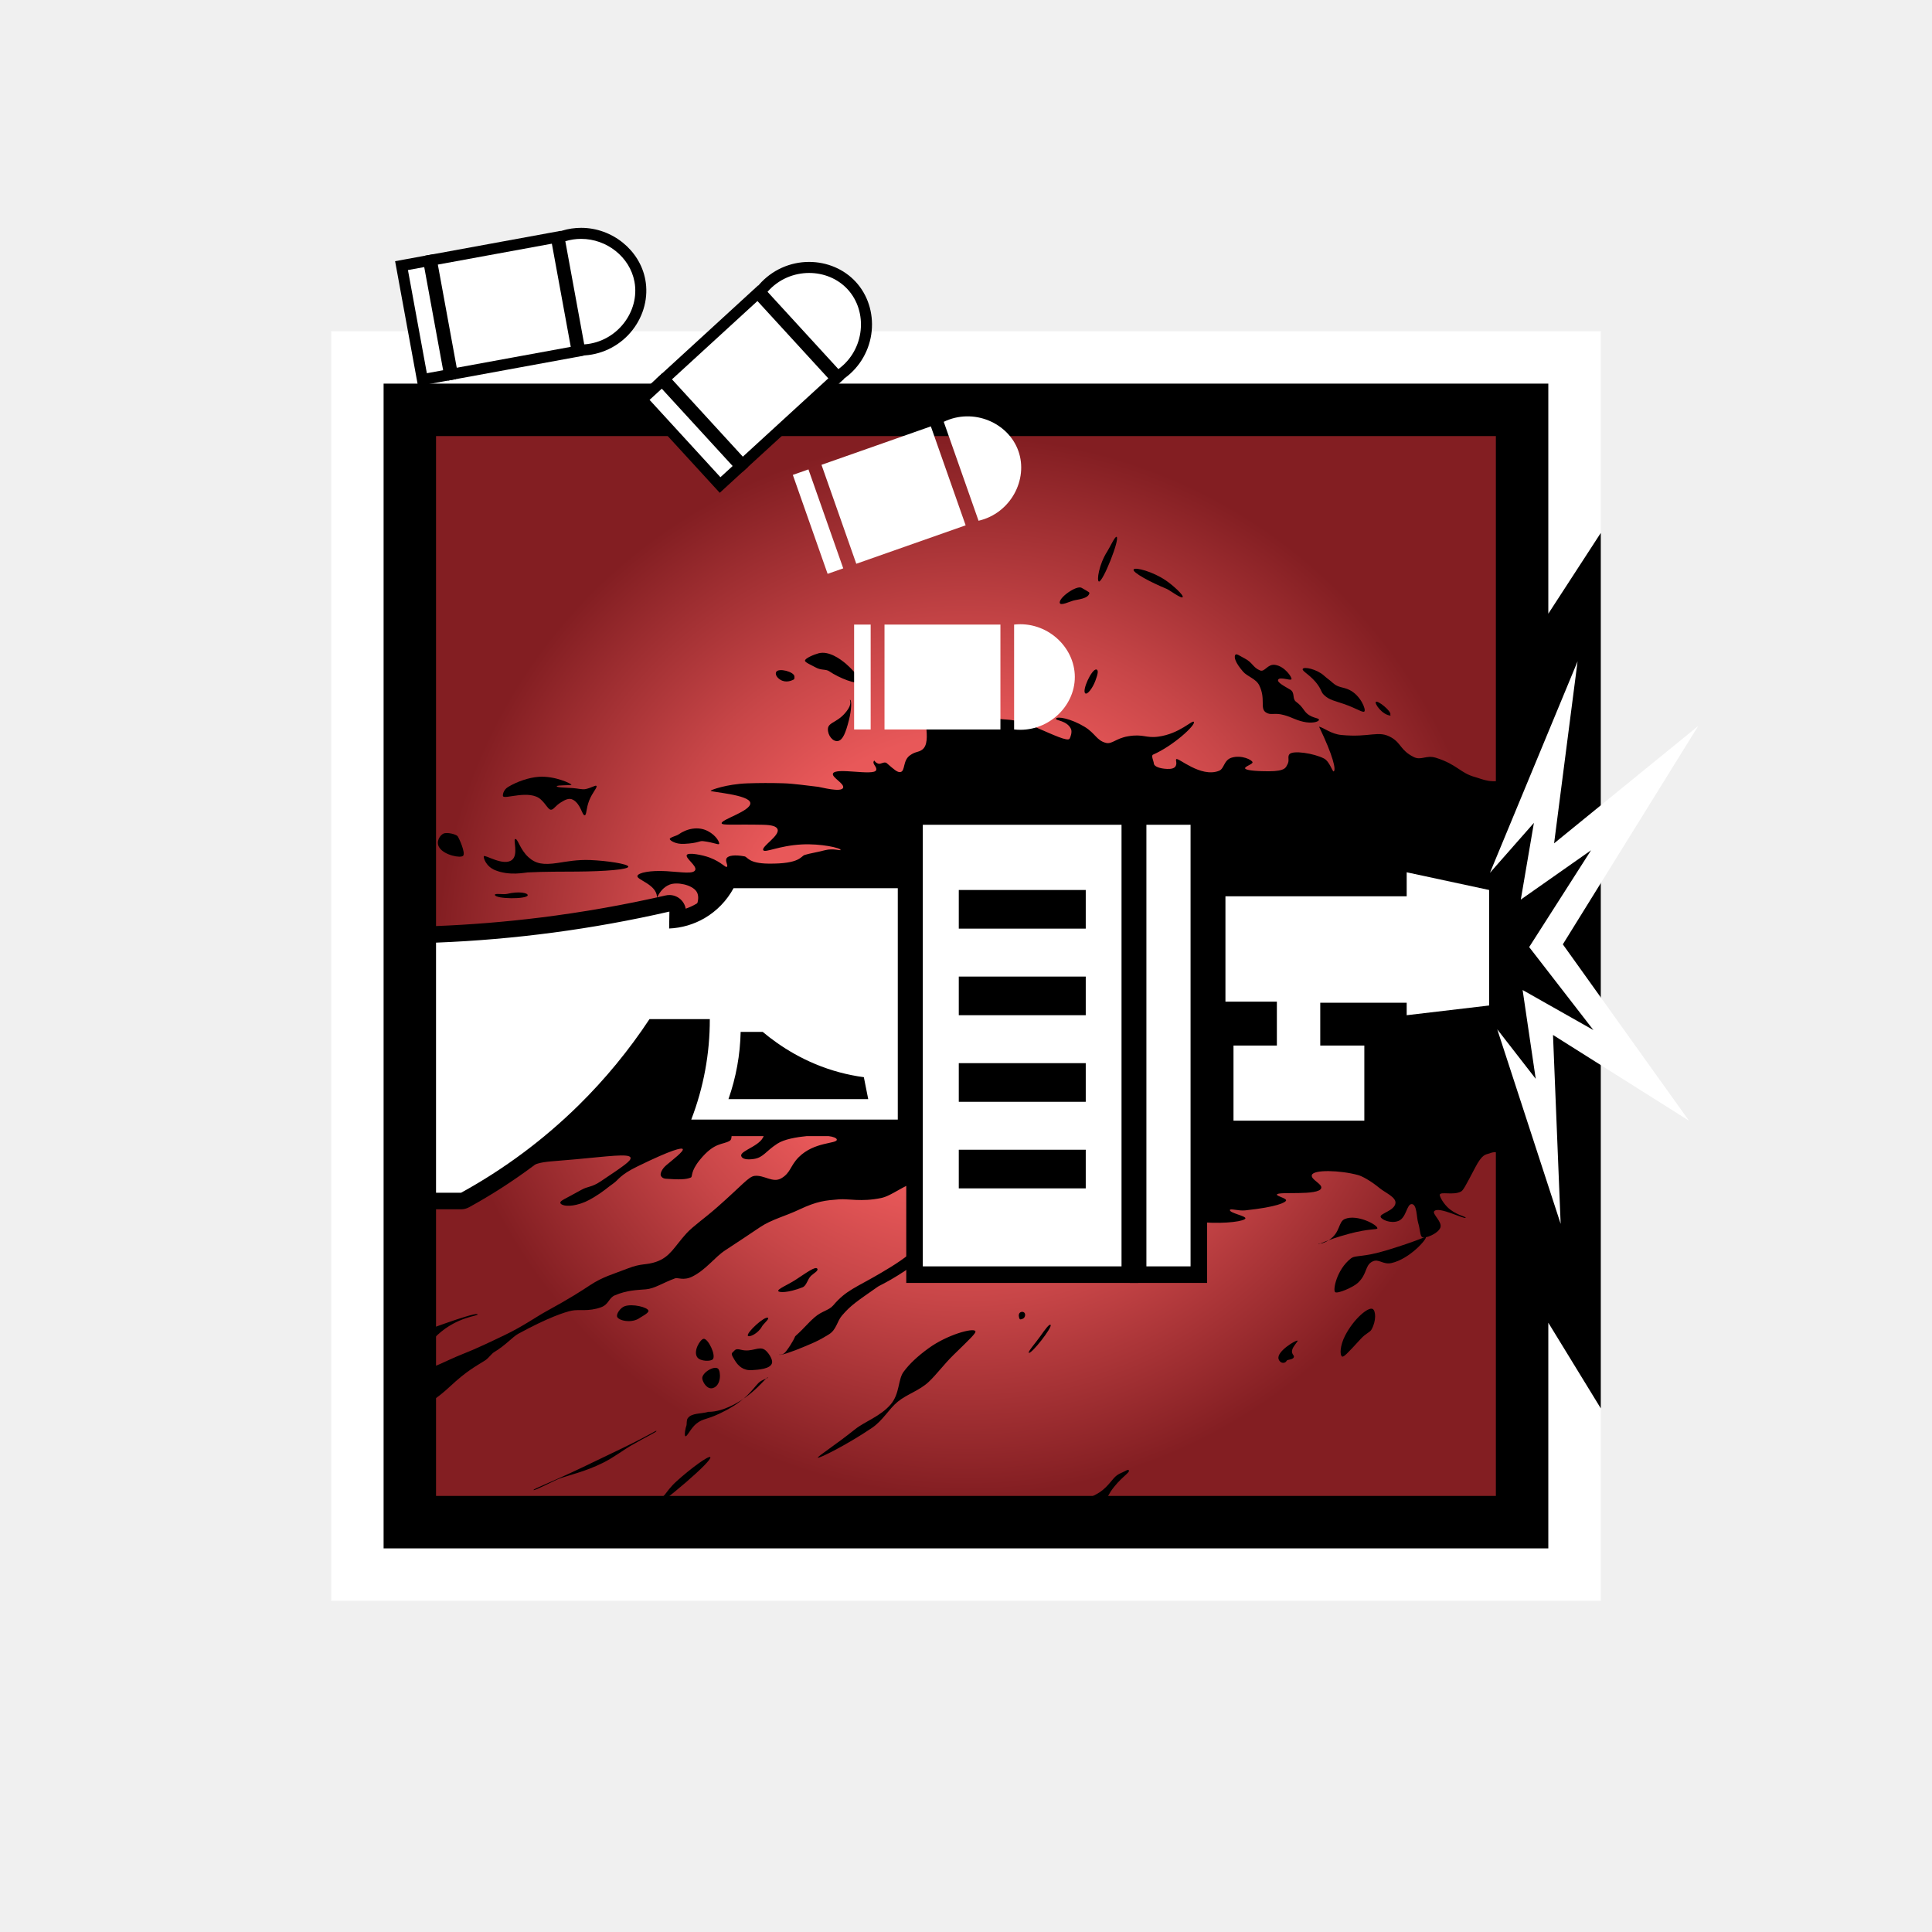
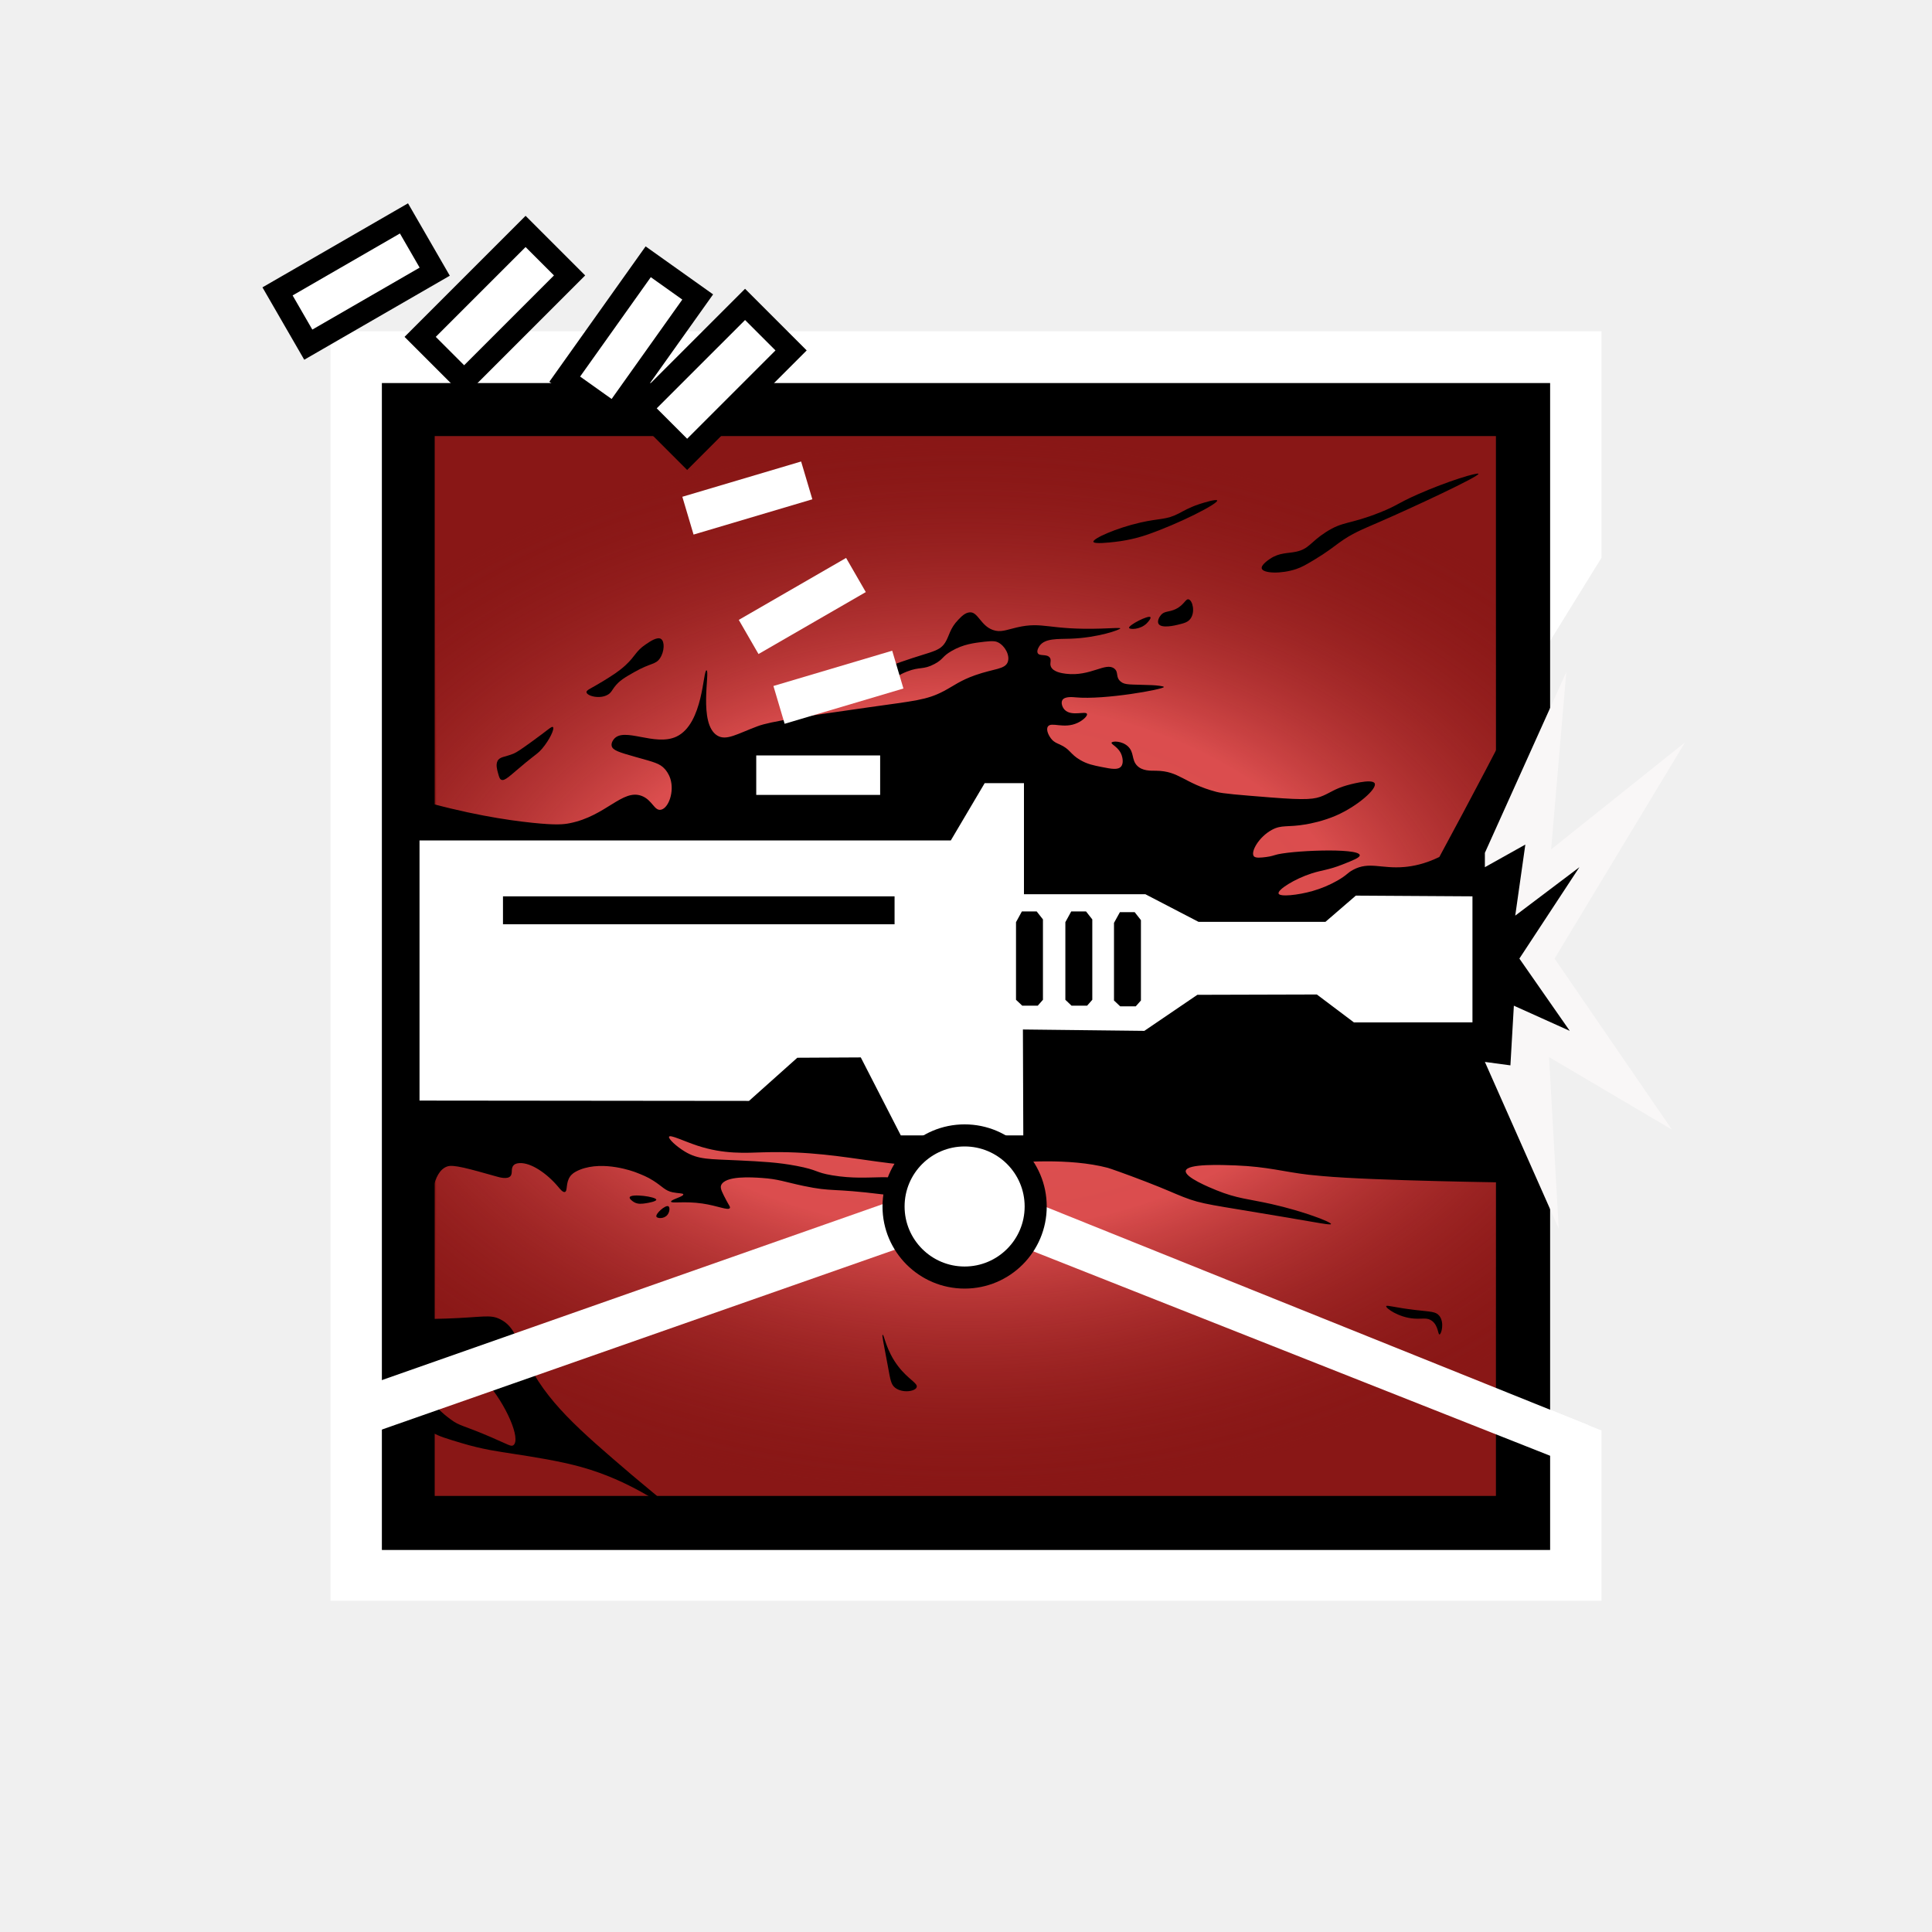
<svg xmlns="http://www.w3.org/2000/svg" viewBox="0 0 350 350">
  <switch>
    <g>
-       <path fill="#fff" d="M60 60h230v230H60z" />
-       <path d="M280.492 280.5h-211v-211h211v41.676L290 96.539v158.604l-9.508-15.521V280.5z" />
-       <radialGradient id="tachanka-a" cx="174.992" cy="175" r="96" gradientUnits="userSpaceOnUse">
-         <stop offset=".433" stop-color="#e85859" />
-         <stop offset=".629" stop-color="#c84648" />
-         <stop offset="1" stop-color="#831e22" />
+       <path d="M279.583 118.104l10.545-17.061V60H59.872v230h230.256v-30.851l-10.448-4.219-.097-136.826z" fill="#fff" />
+       <path d="M280.82 280.794H69.18V69.39h211.64v105.702l-2.001 15.518 2.001 19.731v70.453z" />
+       <path fill="#891716" d="M78.75 79H271v192H78.75z" />
+       <radialGradient id="tachanka-a" cx="175" cy="175" r="96" gradientTransform="matrix(0 -1 1.5 0 -87.5 350)" gradientUnits="userSpaceOnUse">
+         <stop offset="0" stop-color="#fd6566" stop-opacity=".75" />
+         <stop offset=".5" stop-color="#f96263" stop-opacity=".726" />
+         <stop offset="1" stop-color="#891716" stop-opacity="0" />
      </radialGradient>
-       <path fill="url(#tachanka-a)" d="M78.992 79h192v192h-192z" />
-       <path d="M273.199 141.026c-2.882 1.109-4.651.103-5.941-.244-2.737-.736-3.25-2.283-7.11-3.499-1.809-.569-2.671.557-4.069-.158-2.408-1.231-2.202-2.458-4.004-3.512-2.385-1.395-3.798.044-9.075-.465-1.87-.181-3.069-1.265-4.04-1.512 2.599 5.402 3.086 7.826 2.665 8.105-.242.161-.718-1.794-1.79-2.34-1.842-.939-5.629-1.518-6.25-.762-.393.478.072 1.093-.348 1.832-.286.503-.297 1.246-3.357 1.25-2.744.004-4.255-.214-4.32-.528-.073-.355 1.42-.76 1.347-1.108-.091-.43-1.972-1.364-3.76-.834-1.467.434-1.33 2.002-2.31 2.388-3.337 1.312-7.468-2.534-7.748-2.099-.149.232.165.585-.072 1.174-.193.481-.814.617-1.598.583-1.264-.055-2.362-.411-2.394-1.01-.02-.376-.533-1.405-.151-1.572 3.665-1.598 7.787-5.38 7.405-5.942-.271-.398-2.559 2.143-6.411 2.673-2.325.32-2.747-.537-5.517-.061-2.215.38-2.895 1.483-4.017 1.192-1.671-.434-1.921-1.736-3.83-2.899-2.473-1.506-5.045-1.98-5.204-1.473-.106.337 2.008.319 2.718 1.848.264.568-.121 1.576-.253 1.773-.365.538-2.957-.707-5.93-1.986-1.651-.71-3.386-1.373-5.522-1.487-2.243-.12-4.067-.695-5.591-.3-1.877.487-3.405 1.531-5.337.519-1.836-.962-2.808-2.977-3.451-2.637-1.255.663 1.142 6.467-.894 7.893-.727.509-1.155.28-2.173.996-1.356.953-.846 2.869-1.734 3.037-.559.106-1.141-.442-2.483-1.6-.457-.395-1.085.262-1.578.071-.728-.283-.616-.769-.792-.41-.252.514.636 1.015.451 1.582-.37 1.138-7.409-.561-7.835.642-.241.682 2.096 1.793 1.844 2.554-.305.923-4.029-.105-4.495-.156-2.158-.234-4.363-.589-6.423-.649a100.858 100.858 0 00-6.448.016c-3.768.138-6.621 1.206-6.633 1.345-.021.244 7.03.684 7.188 2.207.153 1.473-5.378 3.014-5.194 3.689.109.401 2.179.153 7.431.262 1.696.035 2.49.285 2.695.808.453 1.152-2.942 3.122-2.597 3.787.294.565 2.844-.823 7.02-1.032 3.419-.172 7.012.625 7.001 1.004-.005.178-1.309-.347-2.82.039-1.887.481-2.574.528-3.683.86-.735.221-.766 1.638-6.552 1.574-3.668-.041-3.762-1.203-4.349-1.313-1.802-.338-2.906-.137-3.22.297-.383.531.296 1.318.031 1.58-.251.248-.946-.837-3.144-1.664-1.241-.466-3.839-.976-4.126-.472-.32.563 1.787 1.913 1.541 2.685-.27.846-2.497.412-5.261.252-2.861-.165-5.082.265-5.231.867-.172.695 3.388 1.488 3.547 3.747.066.935-.744 1.193-.579 1.286.278.156.652-2.609 2.889-3.471 1.339-.515 3.986.02 4.831 1.23.831 1.191-.052 3.431-1.266 4.346-1.953 1.473-4.683-.676-9.445-1.423-2.305-.361-3.333.54-5.526 1.082-1.376.34-3.379-.368-5.969.087-3.993.7-6.282 1.132-8.445 1.153-2.395.023-4.413.91-8.355 1.537-1.855.295-4.409-.269-7.202.52-2.064.583-4.708 1.131-7.172 2.127.033 2.374-.011 5.022.022 7.396s.446 4.742.479 7.116-.147 4.75-.114 7.124-.181 4.751-.148 7.124.241 4.745.274 7.118.951 4.166.984 6.539c3.487.867 5.868 1.06 8.274 1.126 4.101.113 7.077.62 8.91-.384.912-.5 2.748-2.354 6.032-3.295 1.28-.367 2.736-.392 6.798-.754 5.704-.509 9.75-1.112 9.938-.288.126.55-1.023 1.354-5.429 4.3-1.671 1.118-2.247.825-3.528 1.551-2.879 1.631-3.831 1.913-3.761 2.329.07.413 1.144.752 2.896.347 1.203-.278 2.083-.696 3.211-1.376 1.711-1.031 2.276-1.63 3.582-2.553.858-.606 1.092-1.455 4.206-2.981 6.462-3.168 8.085-3.446 8.274-3.188.274.373-1.789 1.918-2.97 2.926-.843.719-1.105 1.506-1.01 1.839.067.236.346.575.91.617 2.421.179 3.7.154 4.548-.223.366-.163-.158-1.009 1.637-3.208 2.66-3.26 4.133-2.683 5.386-3.429.697-.415.015-1.892.741-2.434 1.477-1.101 2.127-1.948 2.871-2.015.945-.086 2.669 1.924 2.633 3.11-.066 2.165-4.4 3.032-4.148 4.065.138.566 1.026.743 2.288.55 1.74-.266 2.102-1.367 4.245-2.761 1.27-.826 3.323-1.157 5.591-1.43 2.583-.311 5.207.108 5.197.701-.014.772-4.101.337-6.927 3.192-1.51 1.525-1.434 2.821-3.136 3.804-1.559.901-3.098-.644-4.836-.439-1.088.128-2.192 1.643-6.74 5.648-2.459 2.165-4.398 3.446-5.607 4.772-2.193 2.406-2.926 4.272-5.486 5.146-1.949.665-2.545.193-5.159 1.211-2.687 1.047-4.514 1.509-6.778 3-1.524 1.003-3.587 2.365-7.946 4.744-1.838 1.003-4.281 2.756-7.558 4.319-2.331 1.112-4.981 2.412-7.954 3.579-2.241.88-5.037 2.447-8.971 3.626-.374 1.769-2.119 2.554-2.492 4.323-.374 1.769-.245 3.819-.618 5.588.808-.515 1.817-2.12 3.234-3.22 1.676-1.301 2.927-.888 6.898-4.587 3.019-2.811 4.496-3.544 6.375-4.731.571-.36 1.163-1.216 1.607-1.48 2.084-1.242 3.362-2.777 4.386-3.335 5.492-2.995 8.458-3.929 9.648-4.184 1.347-.288 3.06.218 5.349-.619 1.433-.525 1.377-1.694 2.501-2.164 2.224-.928 3.886-.946 5.603-1.085 1.628-.132 3.023-1.158 5.324-1.996.467-.17 1.536.477 3.126-.327 2.514-1.27 4.035-3.51 5.962-4.762 2.265-1.472 4.287-2.833 6.304-4.186 2.048-1.374 4.585-1.999 7.008-3.146 3.352-1.585 4.793-1.683 7.284-1.886 1.683-.137 4.022.508 7.628-.239 1.969-.408 4.037-2.347 7.01-3.167 1.794-.494 4.536-.713 5.414.336.861 1.029-.129 3.627-1.73 6.207-1.087 1.751-2.333 3.79-3.889 5.289-2.202 2.122-4.481 3.514-6.865 4.919-4.548 2.681-6.271 3.092-8.618 5.862-.789.932-2.057 1.006-3.376 2.165-1.424 1.251-1.676 1.777-3.514 3.435 0 0-.436 1.125-1.671 2.744-.622.816-1.284.526-1.245.573.193.234 2.198-.438 4.809-1.538 2.24-.944 2.62-1.162 4.175-2.101 1.416-.855 1.481-2.349 2.397-3.42 1.629-1.905 2.64-2.526 6.513-5.247.394-.277 3.302-1.48 8.179-5.198 3.083-2.35 4.695-4.767 6.257-6.141 4.384-3.856 4.596-3.913 7.13-4.968 2.091-.87 4.224-1.246 6.669-1.245 2.053.001 4.109 1.121 6.638 1.6 2.031.385 4.354.245 6.812.867 2.043.517 4.348.728 6.754 1.368.467.124 4.709 1.653 10.492 2.067 4.293.307 7.602-.241 7.655-.728.048-.445-2.88-.962-2.818-1.501.039-.343 1.545.192 2.769.062 5.826-.616 7.378-1.457 7.416-1.814.042-.401-1.71-.747-1.666-1.051.091-.631 7.633.289 8.031-1.178.206-.759-1.918-1.543-1.703-2.348.275-1.033 5.138-.893 8.401-.002.651.178 2.191.97 3.866 2.352.995.821 2.968 1.629 2.888 2.686-.108 1.428-2.895 1.912-2.694 2.538.165.512 1.86 1.261 3.229.728 1.466-.571 1.478-3.084 2.417-3.049.948.035.855 2.398 1.148 3.367.387 1.278.328 2.342.735 2.624.456.316 2.844-.592 3.29-1.719.413-1.043-1.516-2.486-1.113-2.98.798-.978 5.516 1.556 5.699 1.17.094-.199-1.961-.534-3.342-1.953-.994-1.021-1.398-2.045-1.346-2.224.173-.596 2.471.169 3.835-.557.402-.214.72-.801 2.574-4.34 1.292-2.467 1.863-2.334 2.543-2.558.66-.217 1.559-.765 3.535 1.262 0-2.319-.517-4.571-.517-6.891 0-2.319 1.404-4.638 1.404-6.958s-.741-4.638-.741-6.958-.541-4.638-.541-6.958c0-2.319.739-4.638.739-6.958s.576-4.638.576-6.958-.67-4.638-.67-6.958c0-2.319-.127-4.638-.127-6.958s.149-4.638.149-6.958-.39-4.326-.39-6.645zM223.754 118.685c-.192.416-.002 1.302 1.417 2.963.794.93 2.361 1.294 2.954 2.507 1.212 2.477.072 4.155 1.195 4.901.923.613 1.517-.016 3.297.487 1.628.46 1.833.807 3.436 1.195 1.537.372 2.841.058 2.891-.338.052-.413-1.573-.218-2.596-1.609-.722-.982-.792-1.069-1.589-1.692-.691-.54-.119-1.624-1.02-2.162-1.015-.606-2.476-1.336-2.177-1.828.338-.557 2.282.268 2.403-.062.123-.336-1.226-2.35-2.977-2.601-1.375-.197-1.856 1.361-2.72 1.008-1.306-.534-1.347-1.445-2.777-2.168-.949-.481-1.547-1.014-1.737-.601zM235.992 121.209c-.131.419 1.565 1.129 2.81 2.953.653.956.518 1.22 1.046 1.731.998.964 1.989 1.066 3.727 1.678 2.156.76 3.284 1.564 3.58 1.334.381-.296-.659-2.931-2.697-3.921-1.161-.564-2-.366-2.987-1.254-.75-.674-.926-.717-1.624-1.344-1.308-1.174-3.698-1.683-3.855-1.177zM249.248 127.155c-.267.274 1.128 2.386 2.741 2.497.159.011-.201.01-.114-.202.241-.583-2.288-2.642-2.627-2.295zM205.369 103.168c-.281.532 3.069 2.311 6.004 3.521.498.205 2.667 1.839 2.881 1.488.214-.351-1.745-2.135-3.042-3.02-2.337-1.596-5.585-2.476-5.843-1.989zM202.286 97.261c.634.354-2.504 8.268-3.21 8.085-.432-.112.001-3.098 1.52-5.459.486-.756 1.399-2.788 1.69-2.626zM195.962 106.501c-.927-.575-4.339 1.895-3.953 2.777.201.459 1.719-.27 2.399-.467.789-.228 2.79-.313 2.952-1.4.021-.141-.986-.654-1.398-.91zM198.605 121.286c-.823-.126-2.652 3.837-1.993 4.325.382.284 1.321-.949 1.81-2.246.443-1.174.645-2.008.183-2.079zM145.827 119.704c.029.315 1.2.797 1.922 1.199 1.064.594 1.82.258 2.492.716 1.801 1.227 5.061 2.502 5.445 1.843.373-.64-2.084-2.921-2.464-3.24-1.072-.9-3.093-2.345-4.923-1.874-.751.192-2.513.909-2.472 1.356zM140.609 121.738c-.213.405.118 1.031.793 1.425 1.02.596 1.996.112 2.248.012.3-.118.282-.259.269-.629-.029-.844-2.888-1.611-3.31-.808z" />
-       <path d="M154.003 126.777c-.188-.049.401.505-.348 1.659-1.616 2.491-3.61 2.292-3.672 3.597-.055 1.161.874 2.376 1.817 2.207.896-.161 1.419-1.536 1.991-3.779.485-1.905.518-3.603.212-3.684zM122.929 151.161c1.498-1.062 3.564-1.506 5.292-.608 1.623.843 2.198 2.15 2.044 2.342-.15.188-.93-.272-2.875-.512-.75-.093-.745.354-3.46.492-1.542.079-2.483-.58-2.586-.836-.13-.322 1.166-.581 1.585-.878zM92.031 142.577c1.635-.993 3.778-1.716 5.513-1.846 2.95-.222 5.986 1.243 5.978 1.437-.006.141-2.642.012-2.663.277-.019.24 1.905.246 2.904.322.942.072 1.76.307 2.327.182 1.121-.247 1.8-.756 1.956-.577.228.263-.747 1.207-1.316 2.663-.561 1.437-.451 2.604-.792 2.657-.487.076-.689-2.016-2.133-2.809-.716-.393-1.434.007-2.197.478-1.04.643-1.284 1.294-1.769 1.328-.496.035-.849-.904-1.832-1.827-2.04-1.917-6.636.019-6.889-.634-.069-.18.04-1.121.913-1.651zM113.826 157.006c.008-.491-3.867-1.077-6.851-1.2-2.402-.099-4.31.277-5.908.519-2.687.407-4.016.157-5.34-1.042-1.52-1.377-1.91-3.36-2.378-3.29-.439.066.597 2.788-.571 3.764-1.525 1.275-4.96-1.024-5.128-.635-.104.242.363 1.837 2.041 2.518 2.64 1.071 5.366.432 5.895.405 3.144-.158 6.245-.131 8.972-.151 5.123-.036 9.26-.379 9.268-.888zM80.321 151.02c.671-.311 2.313.122 2.579.462.233.298 1.463 2.99 1.013 3.535-.416.503-3.415-.076-4.318-1.462-.728-1.118.17-2.277.726-2.535zM91.905 161.928c2.011-.498 3.776-.187 3.69.273-.133.717-5.803.691-5.944-.078-.065-.36 1.507-.011 2.254-.195zM138.544 244.523c-1.099-.741-2.302.523-4.338-.008-1.062-.277-1.065.145-1.395.395-.433.327-.227.622.252 1.438.656 1.118 1.581 1.969 3.166 1.866 1.087-.071 3.462-.193 3.645-1.366.102-.658-.732-1.922-1.33-2.325zM139.104 249.545c-.23-.253-2.487 3.267-6.947 5.287-2.329 1.055-3.798.927-3.799.927-1.246.395-3.086.169-3.779 1.189-.239.351-.154 1.124-.216 1.273-.167.397-.446 1.769-.199 1.953.268.199.953-1.409 1.947-2.23 1.379-1.139 1.986-.597 5.469-2.477 3.655-1.973 4.575-3.602 5.779-4.883.638-.68 1.869-.903 1.745-1.039zM176.687 241.137c-.429-.626-5.136.69-8.444 3.094-2.04 1.483-3.47 2.825-4.556 4.295-1.022 1.384-.673 3.962-2.323 5.888-1.874 2.189-4.698 3.101-6.446 4.501-3.613 2.896-6.881 4.966-6.76 5.15.152.232 5.304-2.341 9.797-5.382 1.999-1.353 3.071-3.439 4.683-4.754 1.681-1.37 3.92-2.001 5.617-3.599 1.453-1.37 2.726-3.154 4.493-4.88 3.07-2.997 4.157-3.995 3.939-4.313zM148.063 229.843c-.331-.513-2.001.748-3.926 2.001-1.458.949-3.365 1.688-3.136 2.06.157.255 1.671.358 4.379-.692.768-.297.893-1.498 1.574-2.114.517-.468 1.346-.887 1.109-1.255zM127.473 242.538c-.611.056-1.987 2.299-1.123 3.387.563.709 2.384.738 2.771.33.66-.693-.839-3.791-1.648-3.717zM130.098 247.962c-.697-.658-3.033.758-2.872 1.817.094.615.874 2.028 1.958 1.671 1.531-.503 1.399-3.03.914-3.488zM135.483 241.975c-.296-.522 3.039-3.619 3.646-3.232.286.183-.849 1.097-1.102 1.573-.672 1.264-2.334 2.029-2.544 1.659zM118.91 259.232c.098.178-1.572.896-4.523 2.608-1.6.929-3.267 2.232-5.136 3.155-3.37 1.665-6.119 2.203-7.98 2.895-.803.299-4.525 2.259-4.616 2.043-.082-.195 3.107-1.362 8.799-4.08 2.905-1.387 5.243-2.512 7.114-3.417 5.622-2.719 6.264-3.345 6.342-3.204zM128.68 263.976c-.264-.348-3.52 2.019-6.116 4.369-1.104.999-1.71 1.898-2.115 2.406-.542.679-2.01 1.828-1.838 2.002.233.237 2.943-1.885 5.646-4.212 2.699-2.323 4.648-4.267 4.423-4.565zM86.518 238.115c.121.322-3.594.373-7.203 3.664-1.794 1.636-2.677 4.361-3.415 4.047-.542-.23-.735-2.177-.42-3.029.437-1.186 1.949-1.905 2.82-2.219 7.252-2.615 8.15-2.643 8.218-2.463zM190.322 240.018c-.212-.224-.902.687-1.921 2.139-.664.945-2.253 2.767-2.022 2.913.462.294 4.32-4.653 3.943-5.052zM185.423 237.702c-.367-.157-1.058.049-.81.971.124.46.234.365.564.273.621-.174.706-1.048.246-1.244zM113.162 236.635c1.394-.496 4.184.174 4.314.819.083.41-1.332 1.116-1.529 1.264-1.495 1.117-3.997.517-4.166-.225-.117-.513.604-1.581 1.381-1.858zM203.17 266.813c-1.335.535-1.482 1.259-2.863 2.636-1.44 1.436-2.941 1.649-2.826 2.039.097.329 1.435.9 2.27.549.768-.323 1.098-1.3 1.463-1.839 1.704-2.512 3.532-3.389 3.29-3.831-.144-.261-.725.202-1.334.446zM235.039 242.876c-.159-.197-3.852 1.966-3.41 3.327.283.872 1.195.859 1.468.304.132-.269 1.348-.13 1.309-.807-.015-.256-.851-.656.109-1.963.752-1.025.571-.804.524-.861zM243.131 245.745c-.443-.257-.392-1.962.554-3.796 1.575-3.055 4.22-5.249 4.986-4.817.576.325.684 2.127-.205 3.716-.311.555-.984.645-1.966 1.719-2.45 2.679-3.094 3.337-3.369 3.178zM241.874 234.083c-.453-.366.294-4.102 2.84-6.093.879-.688 2.036-.11 6.741-1.561 5.664-1.746 6.793-2.463 6.857-2.325.186.394-2.956 3.971-6.227 4.707-1.581.356-2.296-.874-3.476-.263-1.376.711-.863 2.194-2.611 3.85-.844.799-3.696 2.031-4.124 1.685zM238.858 225.346c.063.177 1.253-.673 5.468-1.816 3.812-1.034 5.204-.701 5.206-1.023.002-.633-3.708-2.595-5.903-1.671-1.237.521-.762 2.466-2.897 3.822-1.384.879-1.918.566-1.874.688z" />
+       <path fill="url(#tachanka-a)" d="M79 79h192v192H79z" />
      <g>
-         <path d="M78.992 217.577a1.5 1.5 0 01-1.5-1.5v-45.309a1.5 1.5 0 011.441-1.499c6.38-.249 12.825-.774 19.157-1.56a228.414 228.414 0 0022.843-4.029 1.503 1.503 0 011.835 1.485l-.022 1.372a12.409 12.409 0 004.146-1.504 12.47 12.47 0 004.678-4.843 1.5 1.5 0 011.319-.786h29.752a1.5 1.5 0 011.5 1.5v41.919a1.5 1.5 0 01-1.5 1.5h-37.417a1.5 1.5 0 01-1.4-2.039 48.873 48.873 0 003.243-16.159h-8.606a98.324 98.324 0 01-12.607 15.196A98.342 98.342 0 0184.25 217.39a1.5 1.5 0 01-.723.186h-4.535zm76.466-19.962l-.228-1.145a36.234 36.234 0 01-3.5-.752c-5.086-1.359-9.828-3.809-14.103-7.285h-2.008a40.977 40.977 0 01-.627 5.172 40.802 40.802 0 01-.964 4.01h21.43z" fill="#fff" />
-         <path d="M162.643 160.905v41.919h-37.417a50.286 50.286 0 003.362-18.198h-10.929a96.58 96.58 0 01-12.857 15.626 96.825 96.825 0 01-21.274 15.824h-4.536v-45.308a228.906 228.906 0 0042.277-5.626l-.049 3.066a13.983 13.983 0 006.429-1.879 14.042 14.042 0 005.242-5.424h29.752m-30.676 38.21h25.319l-.791-3.973a34.79 34.79 0 01-4.378-.873c-6.225-1.663-10.875-4.766-13.952-7.336h-3.989a39.166 39.166 0 01-2.209 12.182m30.676-41.21H132.89a3 3 0 00-2.639 1.573 10.976 10.976 0 01-4.114 4.26c-.651.38-1.297.665-1.915.878a3.004 3.004 0 00-2.953-2.474c-.224 0-.449.025-.671.076a226.995 226.995 0 01-22.693 4.002 226.853 226.853 0 01-19.03 1.55 3 3 0 00-2.883 2.998v45.308a3 3 0 003 3h4.536c.505 0 1.002-.128 1.445-.371a99.79 99.79 0 0021.933-16.315 99.745 99.745 0 0012.351-14.765h6.242a47.47 47.47 0 01-3.074 14.12 3.002 3.002 0 002.799 4.078h37.417a3 3 0 003-3v-41.919a2.997 2.997 0 00-2.998-2.999zm-25.631 32.029h.087c3.382 2.681 7.041 4.751 10.924 6.181h-12.039a42.12 42.12 0 001.028-6.181z" />
-         <path d="M165.676 230.915v-83h39v83h-39zm29.517-17.13v-4h-20v4h20zm0-15.685v-4h-20v4h20zm0-15.685v-4h-20v4h20zm0-15.685v-4h-20v4h20z" fill="#fff" />
-         <path d="M203.176 149.415v80h-36v-80h36m-29.483 18.815h23v-7h-23v7m0 15.685h23v-7h-23v7m0 15.685h23v-7h-23v7m0 15.685h23v-7h-23v7m32.483-68.87h-42v86h42v-86zm-29.483 17.815h17v1h-17v-1zm0 15.685h17v1h-17v-1zm0 15.685h17v1h-17v-1zm0 15.685h17v1h-17v-1z" />
-         <g>
-           <path fill="#fff" d="M206.181 147.915h11v83h-11z" />
-           <path d="M215.681 149.415v80h-8v-80h8m3-3h-14v86h14v-86z" />
-         </g>
-         <path fill="#fff" d="M222 162.374h32.835v-4.352l14.934 3.208v20.924l-14.934 1.761v-2.256h-15.658v7.756h7.985v13.607h-23.703v-13.607h7.859v-7.953H222zM269.918 158.121l15.874-38.308-4.253 32.967 26.11-21.264-24.527 39.56 22.846 31.945-24.626-15.527 1.385 34.22-11.488-35.247 6.972 8.973-2.374-16.088 12.824 7.253-11.637-15.033 11.209-17.538-12.725 8.934 2.374-13.896a13221.83 13221.83 0 00-7.964 9.049z" />
+         <path d="M230.083 101.233c1.711-1.151 3.191-.953 4.747-1.292 2.317-.506 2.528-1.708 5.337-3.524 3.179-2.055 4.185-1.339 9.794-3.569 3.283-1.305 2.972-1.564 6.844-3.278 5.479-2.426 10.91-4.036 11.028-3.736.181.456-11.675 6.004-18 8.75-3.038 1.319-4.898 2.034-7.25 3.75-.908.662-2.271 1.752-4.5 3.083-1.464.874-2.218 1.319-3.25 1.667-2.728.92-5.985.801-6.25-.083-.189-.632 1.175-1.549 1.5-1.768zM198.079 98.151c-.139-.572 4.099-2.477 8.505-3.485 3.595-.823 4.644-.44 7-1.667.76-.396 1.871-1.071 3.667-1.667.827-.274 3.12-.97 3.25-.667.239.557-6.926 4.229-12.833 6.25-.554.19-2.725.919-5.667 1.25-1.042.119-3.814.431-3.922-.014zM90.208 140c-.166-.609-.401-1.471-.083-2.125.392-.807 1.339-.712 2.875-1.333.645-.261 1.513-.882 3.25-2.125 2.969-2.125 3.674-2.902 3.917-2.708.35.28-.593 2.311-1.958 3.917-.745.876-1.009.911-3.042 2.583-2.723 2.239-3.713 3.379-4.375 3.042-.282-.145-.382-.513-.584-1.251zM116.958 116.75c.802-.547 2.117-1.445 2.792-1 .692.457.628 2.275-.188 3.496-.797 1.195-1.623.786-4.646 2.504-1.753.996-2.732 1.552-3.618 2.732-.471.628-.571.972-1.091 1.309-1.458.946-3.86.307-3.958-.375-.062-.426.806-.658 3.042-2.042 1.602-.991 2.824-1.748 4.042-2.875 1.822-1.686 1.789-2.496 3.625-3.749zM215.333 108.583c-.565-.155-.768.99-2.333 1.75-1.255.61-2.02.308-2.688 1.084-.347.403-.689 1.122-.437 1.583.496.911 3.017.295 3.542.167 1.066-.26 1.774-.433 2.25-1.083.889-1.216.386-3.303-.334-3.501zM208.413 111.808c-.334-.435-4.031 1.462-3.871 1.942.106.319 2.03.343 3.208-.833.27-.27.813-.914.663-1.109zM120.903 220.091c.434-.534.486-1.385.19-1.56-.527-.313-2.417 1.379-2.177 1.885.159.334 1.371.432 1.987-.325zM114.075 216.896c-.091.277.492.713.787.885.705.413 1.44.304 2.164.197.456-.068 1.88-.33 1.869-.639-.018-.551-4.587-1.153-4.82-.443zM256.481 237.327c2.713.316 3.639.253 4.269 1.048.964 1.216.365 3.343.031 3.375-.296.028-.205-1.607-1.375-2.469-.889-.655-1.741-.3-3.219-.406-2.829-.203-5.172-1.898-5.063-2.25.082-.259 1.477.251 5.357.702zM159.906 241.813c-.178.048.131 1.263.938 5.688.465 2.549.578 3.333 1.331 3.912 1.308 1.005 3.614.674 3.887-.1.261-.737-1.494-1.397-3.313-3.75-2.26-2.926-2.573-5.824-2.843-5.75zM114.375 267.125c-9.566-8.179-15.49-13.244-19.125-21-1.584-3.379-2.064-5.841-4.625-7.125-1.879-.942-3.085-.352-9.875-.125-5.807.194-6.23-.194-7.125.5-4.056 3.146-1.951 16.222 4.813 20.188 1.092.64 2.442 1.046 5.143 1.857 3.905 1.174 6.775 1.547 9.42 1.955 3.571.551 8.297 1.281 12.25 2.375 9.153 2.534 14.728 7.185 15.063 6.688.236-.353-2.679-2.526-5.939-5.313zM93 261.813c-.409.301-.84-.07-4-1.438-5.089-2.203-5.692-1.988-7.375-3.25-1.187-.89-4.174-3.13-3.75-5.438.462-2.513 4.822-4.289 7.795-3.188.987.366 1.642.982 2.33 1.75 3.682 4.114 6.432 10.511 5 11.564z" />
+         <path d="M277.5 123.375a1463.596 1463.596 0 01-16.75 31.875c-2.657 1.296-4.857 1.685-6.313 1.813-4.214.37-6.367-1.044-9.281.5-1.157.613-1.075.95-2.938 2a20.34 20.34 0 01-4.406 1.844c-2.656.761-5.982 1.112-6.188.469-.219-.684 2.904-2.669 6.042-3.667 1.88-.598 2.997-.597 5.5-1.583 1.987-.783 3.22-1.269 3.167-1.708-.169-1.386-12.966-.832-15.417 0-.067.023-.667.229-1.5.333-.919.115-2.002.26-2.292-.167-.57-.838.971-3.494 3.292-4.75 1.804-.976 2.781-.404 6.208-1 .694-.121 3.108-.571 5.5-1.625 3.828-1.686 7.388-4.824 6.917-5.792-.47-.965-4.912.313-5.125.375-2.06.603-2.869 1.267-4.167 1.833-1.564.683-2.999.859-9.625.333-5.688-.452-8.532-.677-9.75-1-5.933-1.571-6.688-3.791-10.958-3.833-.933-.009-2.445.081-3.417-.917-1.048-1.076-.494-2.417-1.667-3.5-1.097-1.013-2.821-.984-2.958-.667-.136.314 1.332.792 1.833 2.292.092.276.426 1.408-.125 2.042-.558.643-1.724.427-3.458.083-1.542-.306-2.658-.527-3.958-1.292-1.864-1.096-1.732-1.913-3.667-2.792-.498-.226-.994-.393-1.458-.917-.521-.587-1.1-1.73-.708-2.333.61-.938 2.873.504 5.375-.667 1.008-.471 1.844-1.268 1.708-1.625-.221-.583-2.832.514-4.042-.75-.459-.48-.694-1.277-.417-1.75.418-.714 1.92-.547 2.417-.5 5.212.489 15.978-1.462 15.976-1.88-.001-.143-1.267-.297-2.161-.334-3.937-.162-4.881.034-5.69-.662-.953-.82-.298-1.655-1.114-2.321-1.552-1.267-4.298 1.462-8.766.923-.694-.084-2.343-.313-2.745-1.31-.255-.633.168-1.138-.199-1.624-.532-.704-1.833-.193-2.176-.793-.269-.47.269-1.243.333-1.333.997-1.4 3.327-1.208 5.625-1.292 5.014-.182 9.027-1.645 9-1.875-.016-.137-1.488-.02-3.458.042-9.552.301-10.484-1.33-15.292-.208-1.938.452-2.942.95-4.333.458-2.253-.795-2.72-3.371-4.25-3.188-.804.097-1.383.677-2 1.313-1.583 1.629-1.629 2.922-2.375 4.125-1.213 1.954-2.957 1.547-10.625 4.5-3.09 1.19-4.144 1.771-4.083 2.292.064.543 1.331.933 2.375.958 2.069.051 2.542-1.346 5.375-2.458 2.412-.947 2.925-.27 5-1.375 1.695-.903 1.296-1.324 3.125-2.375 2.116-1.216 4.021-1.44 5.958-1.667 1.599-.188 2.077-.055 2.438.125 1.262.63 2.192 2.383 1.75 3.563-.501 1.338-2.486 1.182-5.875 2.375-2.735.962-3.893 1.925-5.688 2.875-3.153 1.668-5.402 1.777-13.5 2.932-11.907 1.699-17.861 2.549-20.25 3.443-3.747 1.401-5.668 2.691-7.313 1.688-3.467-2.115-1.268-11.72-1.938-11.813-.665-.092-.556 9.687-5.438 12-3.935 1.864-9.57-1.853-11.375.5-.101.132-.491.64-.375 1.188.164.78 1.245 1.138 4.313 2 3.41.959 4.397 1.169 5.313 2.188.19.211.702.819 1 1.75.747 2.333-.293 5.321-1.688 5.625-1.217.265-1.557-1.762-3.5-2.5-3.475-1.321-6.448 3.623-13 4.938-1.17.235-2.545.372-6.75-.063-4.711-.487-11.987-1.589-21.5-4.375l-2.38 3.432-.74 54.63c2.715 12.462 4.301 15.498 5.276 15.406 1.31-.124.949-5.841 3.884-6.846 1.102-.378 3.748.368 9.04 1.86.417.117 1.853.524 2.399-.107.447-.518.006-1.395.582-1.973.336-.337.814-.366 1.109-.38 2.033-.094 4.905 1.851 6.95 4.29.346.412.853 1.06 1.224.938.518-.171.104-1.621.938-2.813.165-.235.585-.756 1.839-1.245 4.272-1.666 9.693.362 10.036.495 1.163.45 2.091.809 3.24 1.542 1.634 1.043 2.077 1.799 3.479 2.083 1.062.215 1.875.141 1.917.375.072.399-2.286.946-2.229 1.313.058.37 2.472-.129 5.688.344 2.775.408 4.682 1.325 4.969.813.119-.212-.155-.461-.635-1.385-.64-1.231-1.171-2.157-.958-2.708.697-1.807 5.543-1.479 7.396-1.354 3.021.204 4.142.727 7.521 1.438 5.411 1.139 4.825.353 14.375 1.542 3.444.429 6.013.881 6.333.083.224-.558-.768-1.442-1.004-1.652-3.156-2.808-7.237-.663-14.496-1.89-3.148-.532-2.455-.949-6.458-1.708-3.366-.639-6.173-.784-10.667-1-5.082-.245-7.071-.104-9.542-1.583-1.565-.938-3.078-2.363-2.875-2.708.235-.399 2.671.814 5.125 1.625 4.846 1.601 8.772 1.303 11.958 1.208 16.57-.492 23.676 4.192 42.588 2.13 3.566-.389 12.835-1.152 19.807.682.314.083 3.14 1.059 6.875 2.5 3.861 1.489 5.019 2.082 6.813 2.781 3.559 1.387 4.922 1.362 18.031 3.594 6.554 1.116 8.662 1.539 8.719 1.313.09-.361-5.046-2.336-10.781-3.625-4.132-.929-6.215-.971-9.969-2.5-1.211-.493-5.804-2.364-5.563-3.531.271-1.313 6.513-1.068 9.063-.969 5.768.226 8.764 1.177 13.188 1.688 0 0 .954.099 2.516.242 9.382.855 34.295 1.176 35.922 1.196l2.313-27.125 16.813 8-16.688-22.188 13.125-20.063-.301.174-12.699 7.326-.564-37.002z" />
      </g>
      <g>
-         <path fill="#fff" d="M154.731 113.148h3v19h-3zM160.236 113.148h21v19h-21zM183.715 132.148v-19c5.904-.661 10.982 4.009 11 9.467.018 5.481-5.07 10.196-11 9.533z" />
-       </g>
-       <g>
-         <path fill="#fff" d="M143.628 86.033l2.83-.995 6.303 17.925-2.83.995zM148.822 84.208l19.812-6.966 6.302 17.925-19.812 6.965zM177.272 94.34l-6.303-17.924c5.351-2.582 11.69.139 13.518 5.282 1.835 5.164-1.401 11.299-7.215 12.642z" />
-       </g>
-       <g>
-         <path fill="#fff" d="M116.266 72.39l3.686-3.38 14.19 15.482-3.686 3.379z" />
-         <path d="M119.888 70.415l12.837 14.008-2.212 2.027-12.837-14.008 2.212-2.027m.123-2.826l-1.475 1.351-2.212 2.027-1.475 1.351 1.351 1.475 12.837 14.008 1.351 1.475 1.475-1.351 2.212-2.027 1.475-1.351-1.351-1.475-12.837-14.008-1.351-1.475z" />
-         <path fill="#fff" d="M120.315 68.663l16.956-15.54 14.188 15.482-16.956 15.54z" />
-         <path d="M137.218 54.535l12.837 14.008-15.483 14.187-12.837-14.008 15.483-14.187m.123-2.826l-1.475 1.351-15.482 14.188-1.475 1.351 1.351 1.475 12.837 14.008 1.351 1.475 1.475-1.351 15.482-14.188 1.475-1.351-1.351-1.475-12.837-14.008-1.351-1.475z" />
+         <path d="M185.38 205.69l-.07-19.19 22 .25 9.6-6.53 21.65-.06 6.72 5.06 21.47-.012V162.38l-21.13-.13-5.5 4.75h-23l-9.62-5h-22v-20.12h-7.12l-6.13 10.37H76v47.13l59.69.06 8.75-7.82 11.5-.06 7.25 14.13m-1.13-38.25H91.12v-5.06h70.94v5.06zm26.88 13.68l-.94 1.07h-2.81l-1.13-1.07v-14.06l1.06-1.94h2.69l1.13 1.44v14.56zm8.94 0l-.94 1.07h-2.82l-1.12-1.07v-14.06l1.06-1.94h2.69l1.13 1.44v14.56zm8.81.13l-.94 1.06h-2.81l-1.13-1.06v-14.06l1.07-1.94h2.68l1.13 1.44v14.56z" fill="#fff" />
+         <path fill="#f9f7f7" d="M269 154.5l14.75-32.75-2.75 32.125 24.25-19.375-23.625 39.155 21.25 30.97-22.25-13.125 1.75 31.068L269 192.375l4.625.625.625-10.81 10.125 4.56-9.125-13.095 10.875-16.556-11.625 8.776L276.33 153l-7.33 4.099z" />
+         <g fill="#fff">
+           <path d="M67.333 250.667l107.68-37.834 112.612 45.292-2 7.5-110.612-43.75-107.68 37.75z" />
+           <circle cx="174.75" cy="218.565" r="12.875" stroke="#000" stroke-width="4" stroke-miterlimit="10" />
+         </g>
        <g>
-           <path d="M137.704 52.876l.588-.674a10.994 10.994 0 018.292-3.753c2.972 0 5.779 1.195 7.703 3.28 1.97 2.135 2.93 5.099 2.634 8.13a11.002 11.002 0 01-4.448 7.816l-.723.527-14.046-15.326z" fill="#fff" />
-           <path d="M146.583 49.449c2.604 0 5.165 1.005 6.968 2.959 3.716 4.028 3.15 10.942-1.669 14.46L139.045 52.86c2.004-2.296 4.795-3.411 7.538-3.411m0-2a11.995 11.995 0 00-9.045 4.096l-1.176 1.348 1.208 1.319 12.837 14.008 1.209 1.319 1.445-1.055a12.007 12.007 0 004.854-8.527c.324-3.314-.73-6.56-2.894-8.905-2.112-2.29-5.188-3.603-8.438-3.603z" />
-         </g>
-       </g>
-       <g>
-         <path fill="#fff" d="M72.74 48.116l4.918-.902 3.786 20.657-4.918.901z" />
-         <path d="M76.854 48.383l3.425 18.689-2.951.541-3.425-18.689 2.951-.541m1.607-2.328l-1.967.361-2.951.541-1.967.361.361 1.967 3.425 18.689.361 1.967 1.967-.361 2.951-.541 1.967-.361-.361-1.967-3.425-18.689-.361-1.967z" />
-         <path fill="#fff" d="M78.154 47.126l22.623-4.147 3.786 20.657-22.623 4.147z" />
-         <path d="M99.974 44.146l3.425 18.689-20.656 3.785-3.425-18.689 20.656-3.785m1.607-2.328l-1.967.361-20.656 3.786-1.967.361.361 1.967 3.425 18.689.361 1.967 1.967-.361 20.656-3.786 1.967-.361-.361-1.967-3.425-18.689-.361-1.967z" />
-         <g>
-           <path d="M101.268 43l.856-.258a10.909 10.909 0 013.157-.468c5.154 0 9.728 3.685 10.641 8.57.533 2.855-.229 5.875-2.091 8.284a11.006 11.006 0 01-7.923 4.256l-.892.063L101.268 43z" fill="#fff" />
-           <path d="M105.281 43.274c4.652 0 8.825 3.294 9.658 7.754 1.006 5.388-3.149 10.942-9.101 11.36l-3.425-18.689a9.923 9.923 0 012.868-.425m0-2c-1.164 0-2.323.172-3.446.51l-1.713.516.322 1.759 3.425 18.689.323 1.76 1.785-.125a12.007 12.007 0 008.644-4.641c2.037-2.635 2.869-5.945 2.283-9.081-.998-5.352-5.996-9.387-11.623-9.387z" />
+           <path fill="#fff" d="M137 136.857h22.448V144H137zM140.112 124.273l21.518-6.39 2.034 6.847-21.519 6.39zM133.838 112.299l19.44-11.224 3.571 6.186-19.44 11.224zM123.612 89.996l21.519-6.391 2.034 6.847-21.52 6.391zM50.277 52.787L73.18 39.563l5.571 9.65-22.904 13.224z" />
+           <path d="M72.45 42.297l3.571 6.186-19.44 11.224-3.571-6.186 19.44-11.224m1.465-5.464l-3.464 2L51.01 50.057l-3.464 2 2 3.464 3.571 6.186 2 3.464 3.464-2 19.441-11.224 3.464-2-2-3.464-3.571-6.186-2-3.464z" />
+           <path fill="#fff" d="M116.145 73.973l18.828-18.828 8.338 8.339-18.828 18.827z" />
+           <path d="M134.974 57.974l5.51 5.51-16 16-5.51-5.51 16-16m0-5.656l-2.828 2.828-16 16-2.828 2.828 2.828 2.828 5.51 5.51 2.828 2.828 2.828-2.828 16-16 2.828-2.828-2.828-2.828-5.51-5.51-2.828-2.828z" />
+           <g>
+             <path fill="#fff" d="M102.305 68.69l15.124-21.264 8.968 6.378-15.124 21.264z" />
+             <path d="M117.899 50.213l5.707 4.059-12.805 18.005-5.707-4.059 12.805-18.005m-.941-5.578l-2.318 3.26L101.835 65.9l-2.318 3.26 3.26 2.318 5.707 4.059 3.26 2.318 2.318-3.26 12.805-18.005 2.318-3.26-3.26-2.318-5.707-4.059-3.26-2.318z" />
+           </g>
+           <g>
+             <path fill="#fff" d="M76.115 61.028l19.1-19.1 7.967 7.968-19.1 19.1z" />
+             <path d="M95.214 44.756l5.14 5.14-16.271 16.271-5.14-5.14 16.271-16.271m0-5.657l-2.828 2.828-16.271 16.272-2.828 2.828 2.828 2.828 5.14 5.14 2.828 2.828 2.828-2.828 16.271-16.271 2.828-2.828-2.828-2.828-5.14-5.14-2.828-2.829z" />
+           </g>
        </g>
      </g>
    </g>
  </switch>
</svg>
